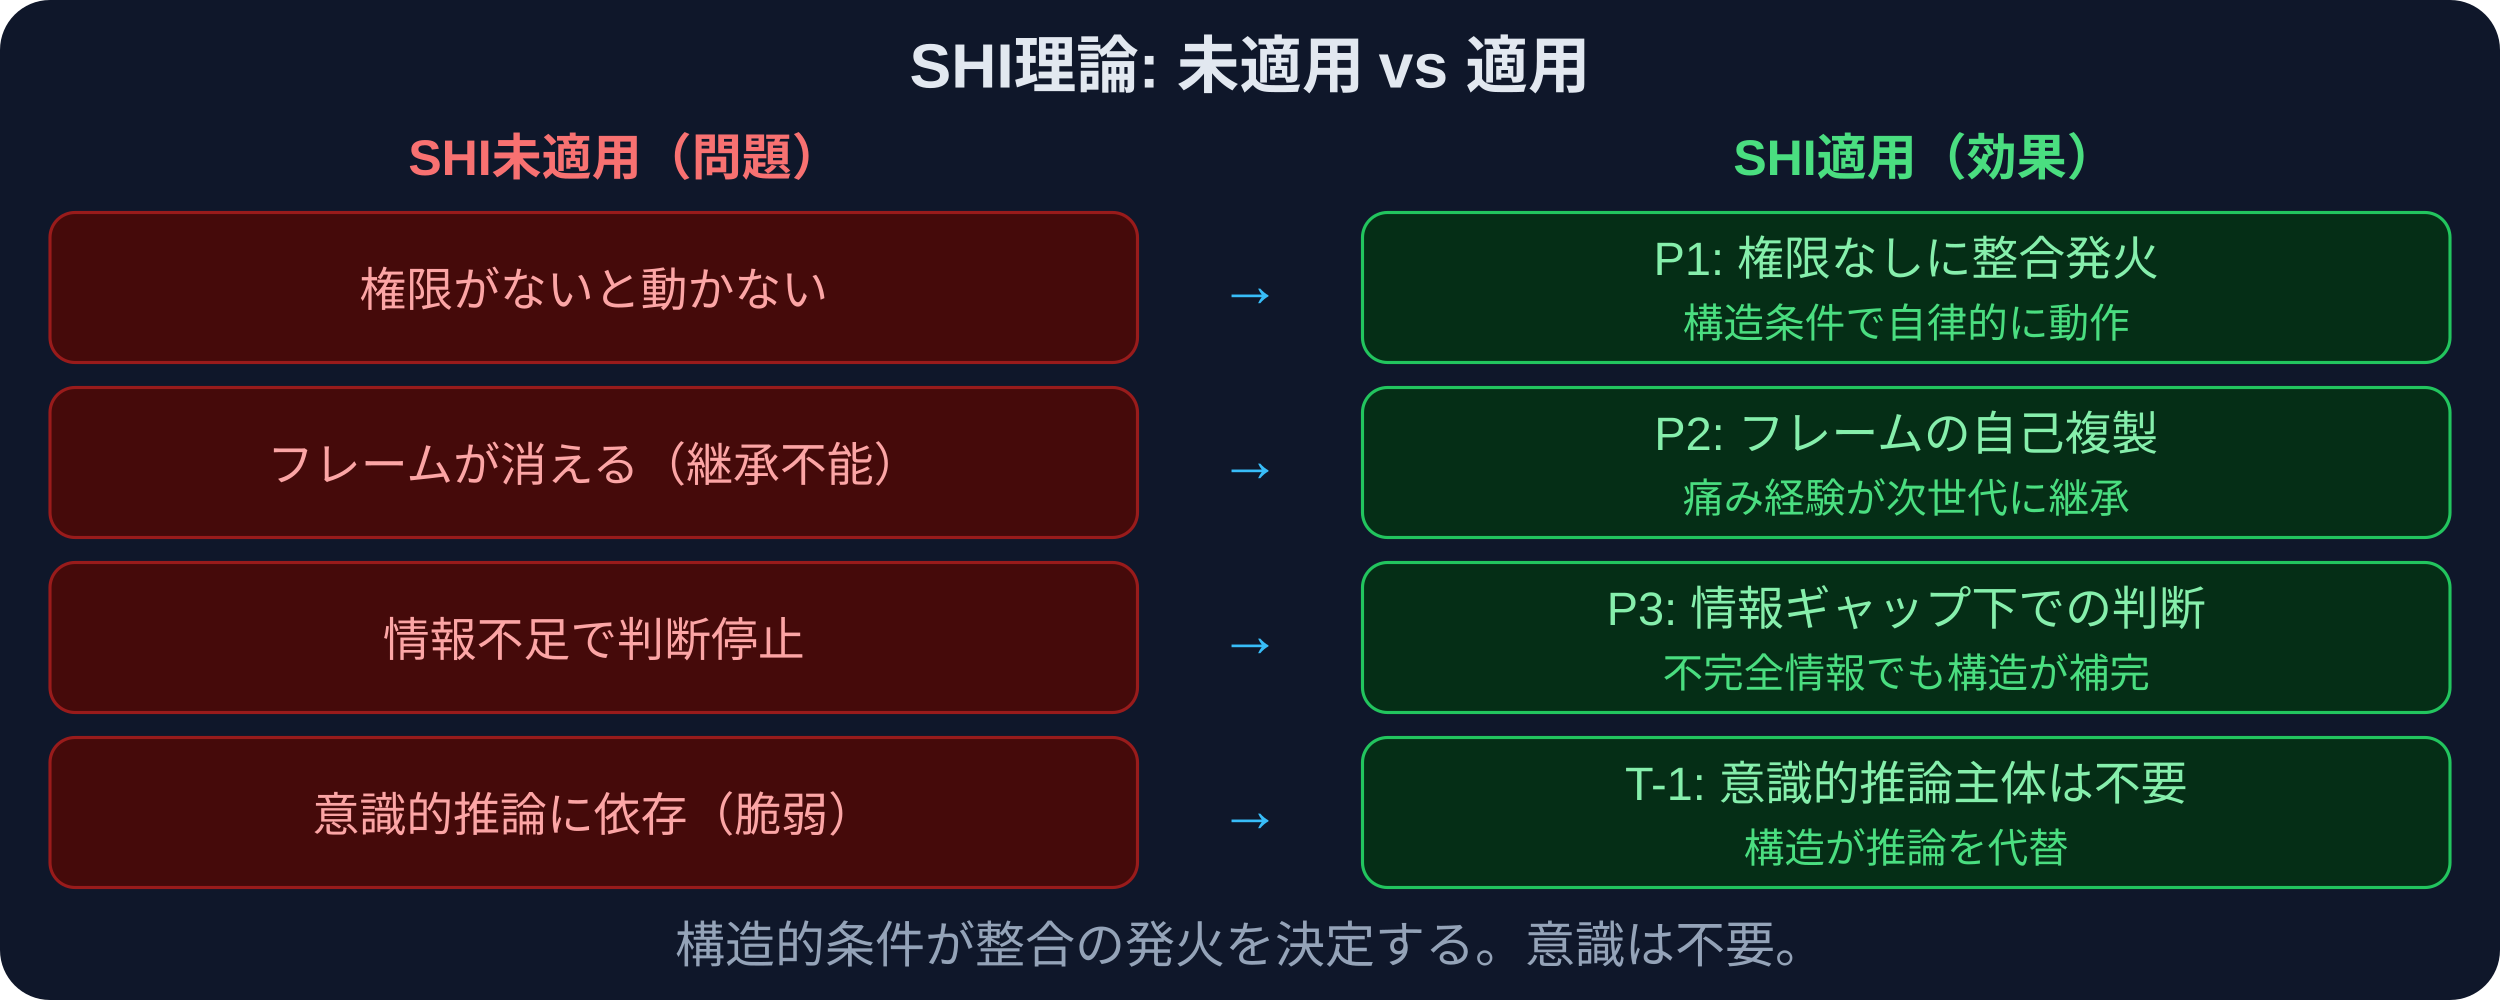
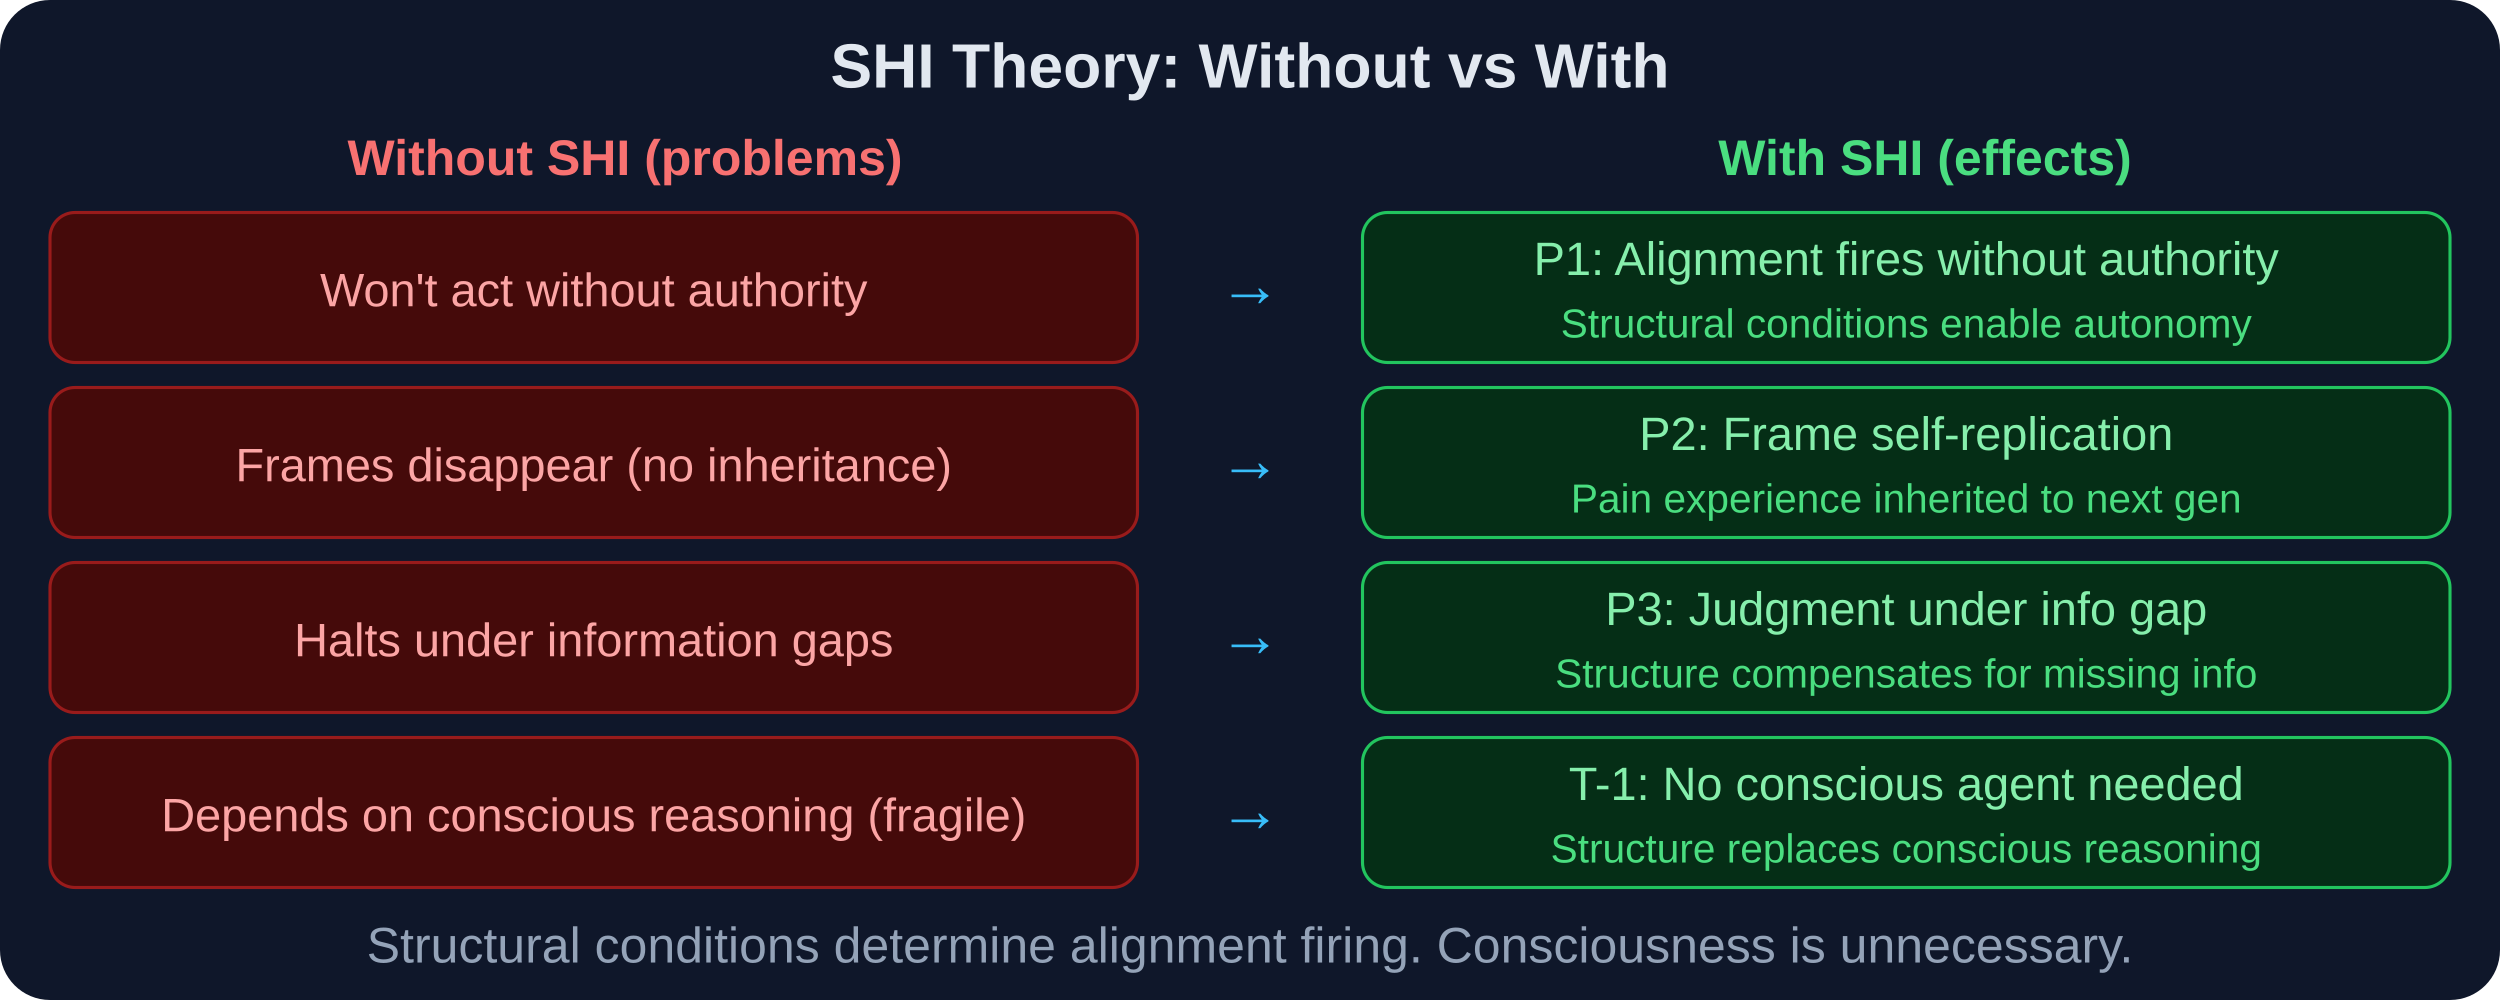
<svg xmlns="http://www.w3.org/2000/svg" viewBox="0 0 400 160" font-family="Segoe UI, Arial, sans-serif">
  <rect fill="#0f172a" width="400" height="160" rx="8" />
-   <text fill="#e2e8f0" font-size="10" font-weight="600" x="200" y="14" text-anchor="middle">SHI理論: 未適用 vs 適用</text>
-   <text fill="#f87171" font-size="8" font-weight="600" x="100" y="28" text-anchor="middle">SHI未適用（問題）</text>
+   <text fill="#e2e8f0" font-size="10" font-weight="600" x="200" y="14" text-anchor="middle">SHI Theory: Without vs With</text>
+   <text fill="#f87171" font-size="8" font-weight="600" x="100" y="28" text-anchor="middle">Without SHI (problems)</text>
  <rect fill="#450a0a" stroke="#991b1b" stroke-width="0.5" x="8" y="34" width="174" height="24" rx="4" />
-   <text fill="#fca5a5" font-size="7.5" x="95" y="49" text-anchor="middle">権限がないと動かない</text>
+   <text fill="#fca5a5" font-size="7.5" x="95" y="49" text-anchor="middle">Won't act without authority</text>
  <rect fill="#450a0a" stroke="#991b1b" stroke-width="0.5" x="8" y="62" width="174" height="24" rx="4" />
-   <text fill="#fca5a5" font-size="7.5" x="95" y="77" text-anchor="middle">フレームが消える（継承不能）</text>
+   <text fill="#fca5a5" font-size="7.5" x="95" y="77" text-anchor="middle">Frames disappear (no inheritance)</text>
  <rect fill="#450a0a" stroke="#991b1b" stroke-width="0.5" x="8" y="90" width="174" height="24" rx="4" />
-   <text fill="#fca5a5" font-size="7.5" x="95" y="105" text-anchor="middle">情報不足で判断停止</text>
+   <text fill="#fca5a5" font-size="7.5" x="95" y="105" text-anchor="middle">Halts under information gaps</text>
  <rect fill="#450a0a" stroke="#991b1b" stroke-width="0.5" x="8" y="118" width="174" height="24" rx="4" />
-   <text fill="#fca5a5" font-size="7.5" x="95" y="133" text-anchor="middle">意識的推論に依存（脆弱）</text>
+   <text fill="#fca5a5" font-size="7.5" x="95" y="133" text-anchor="middle">Depends on conscious reasoning (fragile)</text>
  <text fill="#38bdf8" font-size="10" font-weight="600" x="200" y="49" text-anchor="middle">→</text>
  <text fill="#38bdf8" font-size="10" font-weight="600" x="200" y="77" text-anchor="middle">→</text>
  <text fill="#38bdf8" font-size="10" font-weight="600" x="200" y="105" text-anchor="middle">→</text>
  <text fill="#38bdf8" font-size="10" font-weight="600" x="200" y="133" text-anchor="middle">→</text>
-   <text fill="#4ade80" font-size="8" font-weight="600" x="308" y="28" text-anchor="middle">SHI適用（効果）</text>
+   <text fill="#4ade80" font-size="8" font-weight="600" x="308" y="28" text-anchor="middle">With SHI (effects)</text>
  <rect fill="#052e16" stroke="#22c55e" stroke-width="0.5" x="218" y="34" width="174" height="24" rx="4" />
-   <text fill="#86efac" font-size="7.5" x="305" y="44" text-anchor="middle">P1: 権限なしに整合発火</text>
-   <text fill="#4ade80" font-size="6.5" x="305" y="54" text-anchor="middle">構造条件で自律的に動作</text>
+   <text fill="#86efac" font-size="7.5" x="305" y="44" text-anchor="middle">P1: Alignment fires without authority</text>
+   <text fill="#4ade80" font-size="6.5" x="305" y="54" text-anchor="middle">Structural conditions enable autonomy</text>
  <rect fill="#052e16" stroke="#22c55e" stroke-width="0.5" x="218" y="62" width="174" height="24" rx="4" />
-   <text fill="#86efac" font-size="7.5" x="305" y="72" text-anchor="middle">P2: フレームの自己複製</text>
-   <text fill="#4ade80" font-size="6.5" x="305" y="82" text-anchor="middle">痛み経験が次世代に継承</text>
+   <text fill="#86efac" font-size="7.5" x="305" y="72" text-anchor="middle">P2: Frame self-replication</text>
+   <text fill="#4ade80" font-size="6.5" x="305" y="82" text-anchor="middle">Pain experience inherited to next gen</text>
  <rect fill="#052e16" stroke="#22c55e" stroke-width="0.5" x="218" y="90" width="174" height="24" rx="4" />
-   <text fill="#86efac" font-size="7.5" x="305" y="100" text-anchor="middle">P3: 情報ギャップ下での判断</text>
-   <text fill="#4ade80" font-size="6.5" x="305" y="110" text-anchor="middle">不完全情報でも構造が補完</text>
+   <text fill="#86efac" font-size="7.5" x="305" y="100" text-anchor="middle">P3: Judgment under info gap</text>
+   <text fill="#4ade80" font-size="6.5" x="305" y="110" text-anchor="middle">Structure compensates for missing info</text>
  <rect fill="#052e16" stroke="#22c55e" stroke-width="0.5" x="218" y="118" width="174" height="24" rx="4" />
-   <text fill="#86efac" font-size="7.5" x="305" y="128" text-anchor="middle">T-1: 意識的推論主体は不要</text>
-   <text fill="#4ade80" font-size="6.5" x="305" y="138" text-anchor="middle">構造が推論を代替</text>
-   <text fill="#94a3b8" font-size="8" x="200" y="154" text-anchor="middle">構造的条件が整合の発火を決定する。意識は不要。</text>
+   <text fill="#86efac" font-size="7.5" x="305" y="128" text-anchor="middle">T-1: No conscious agent needed</text>
+   <text fill="#4ade80" font-size="6.5" x="305" y="138" text-anchor="middle">Structure replaces conscious reasoning</text>
+   <text fill="#94a3b8" font-size="8" x="200" y="154" text-anchor="middle">Structural conditions determine alignment firing. Consciousness is unnecessary.</text>
</svg>
